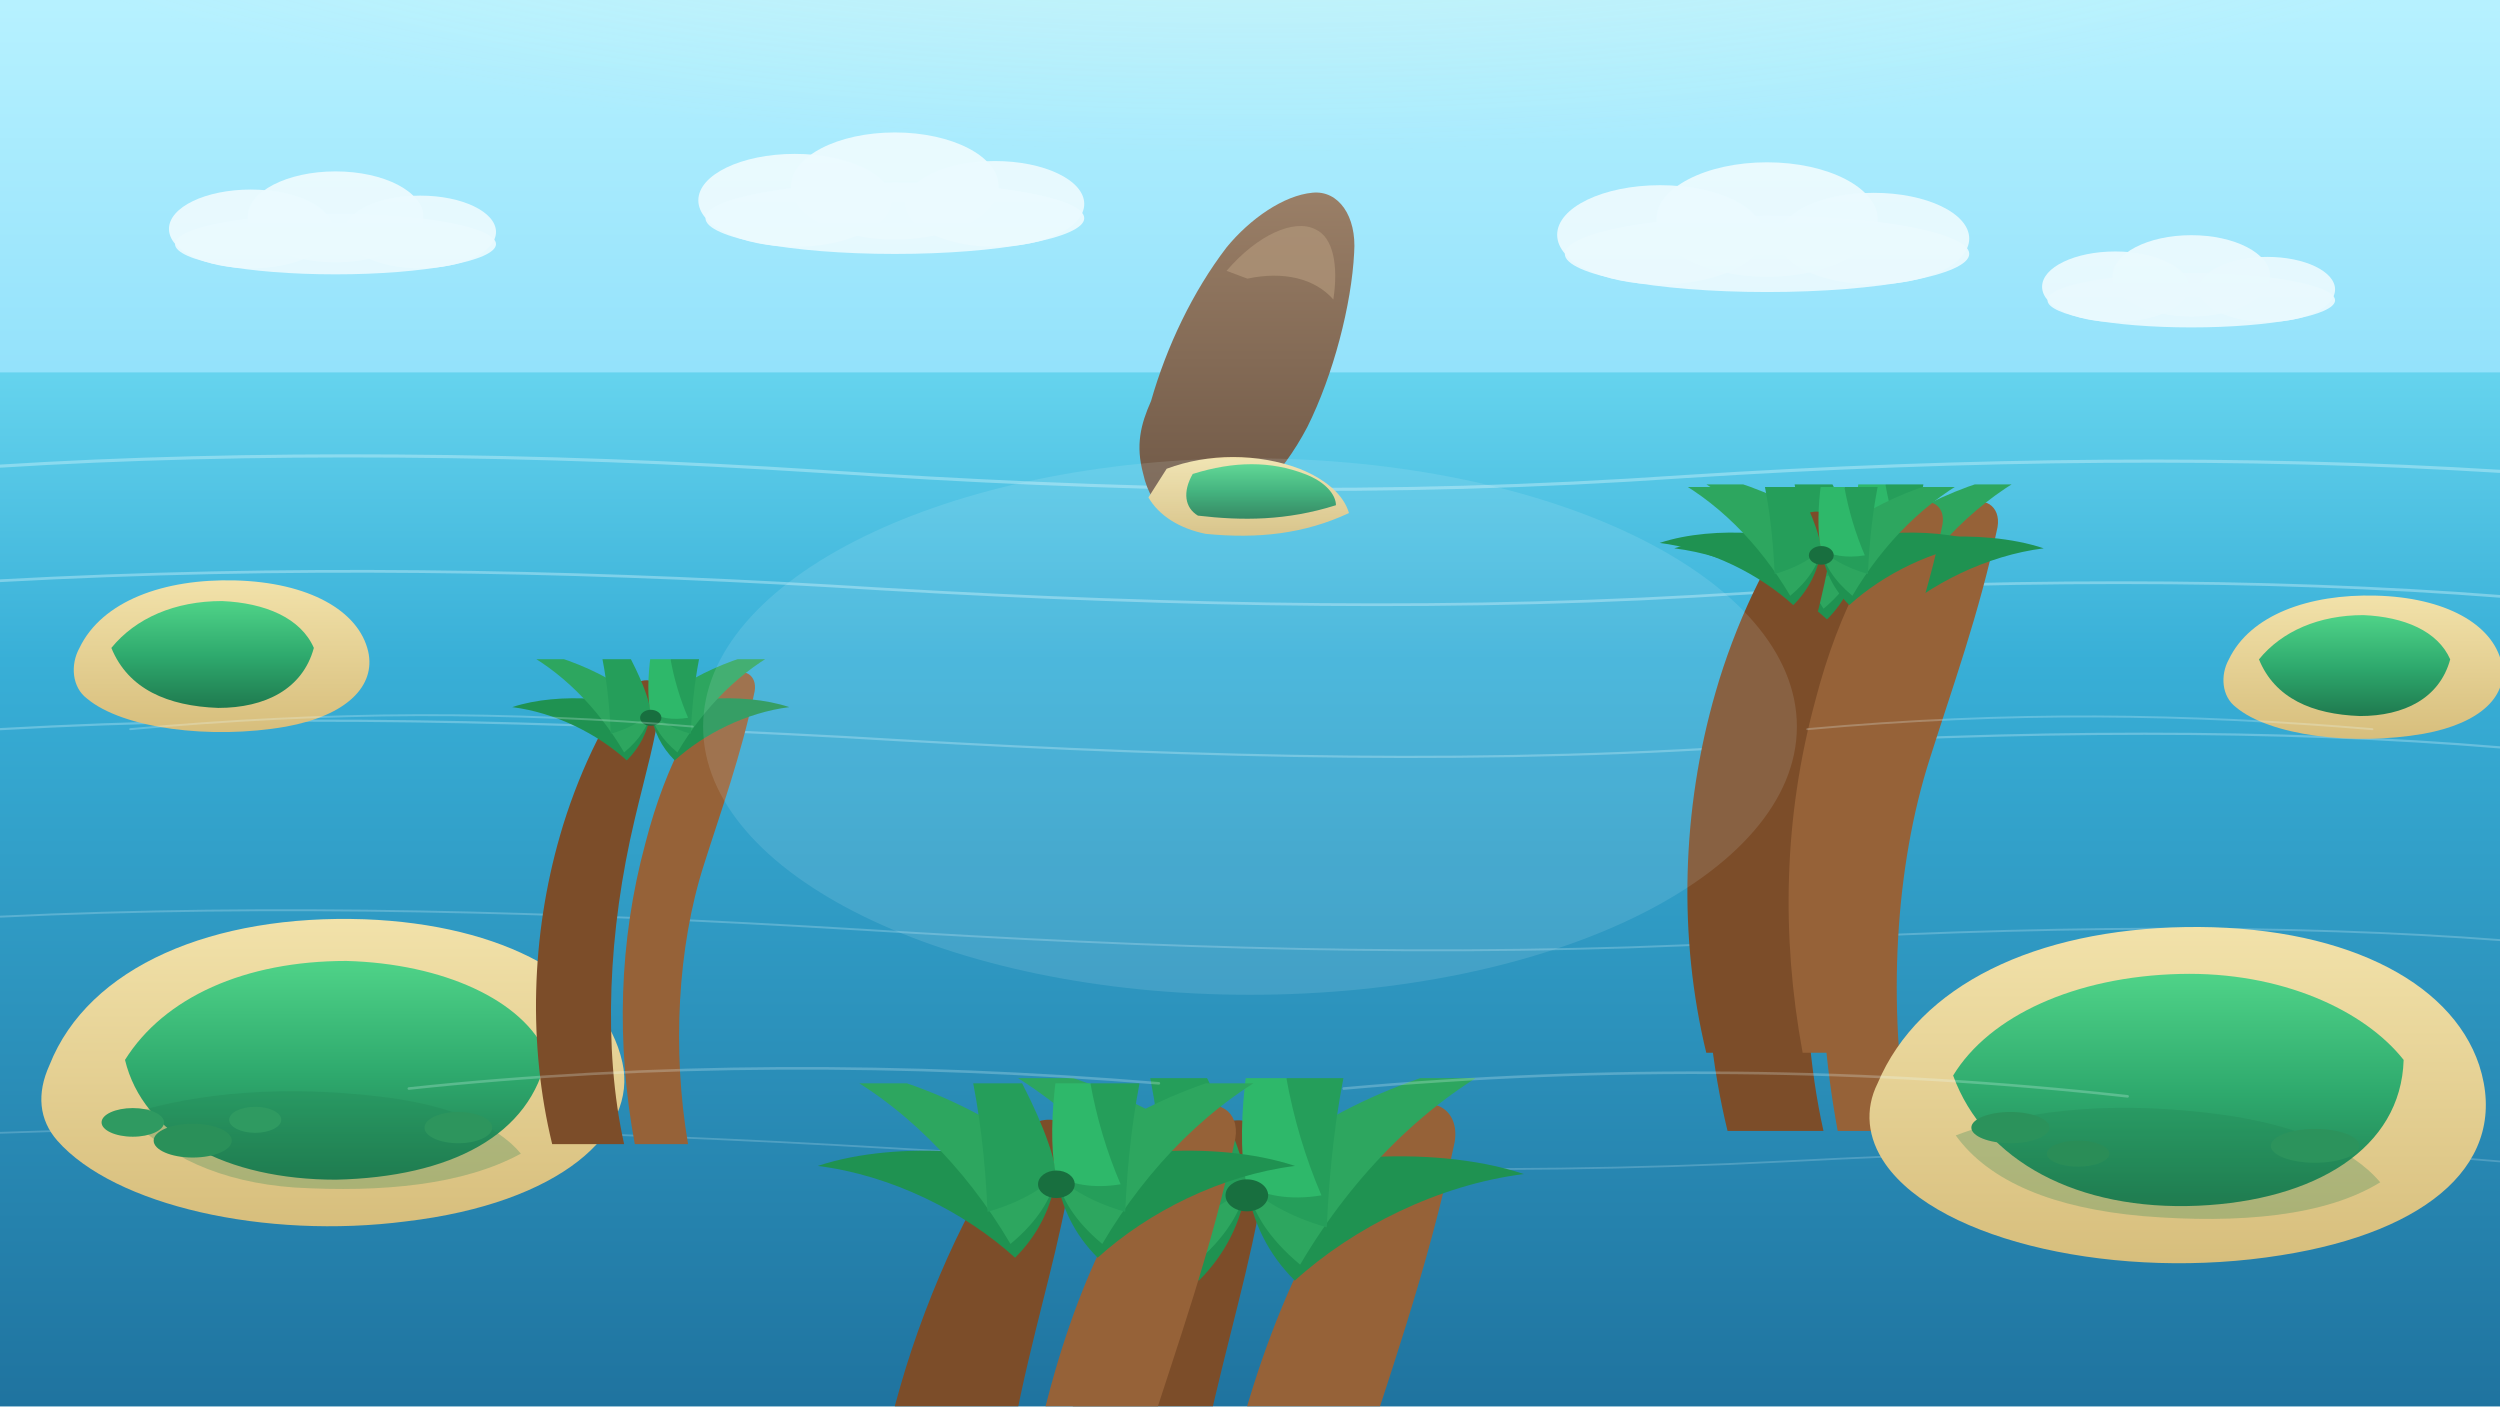
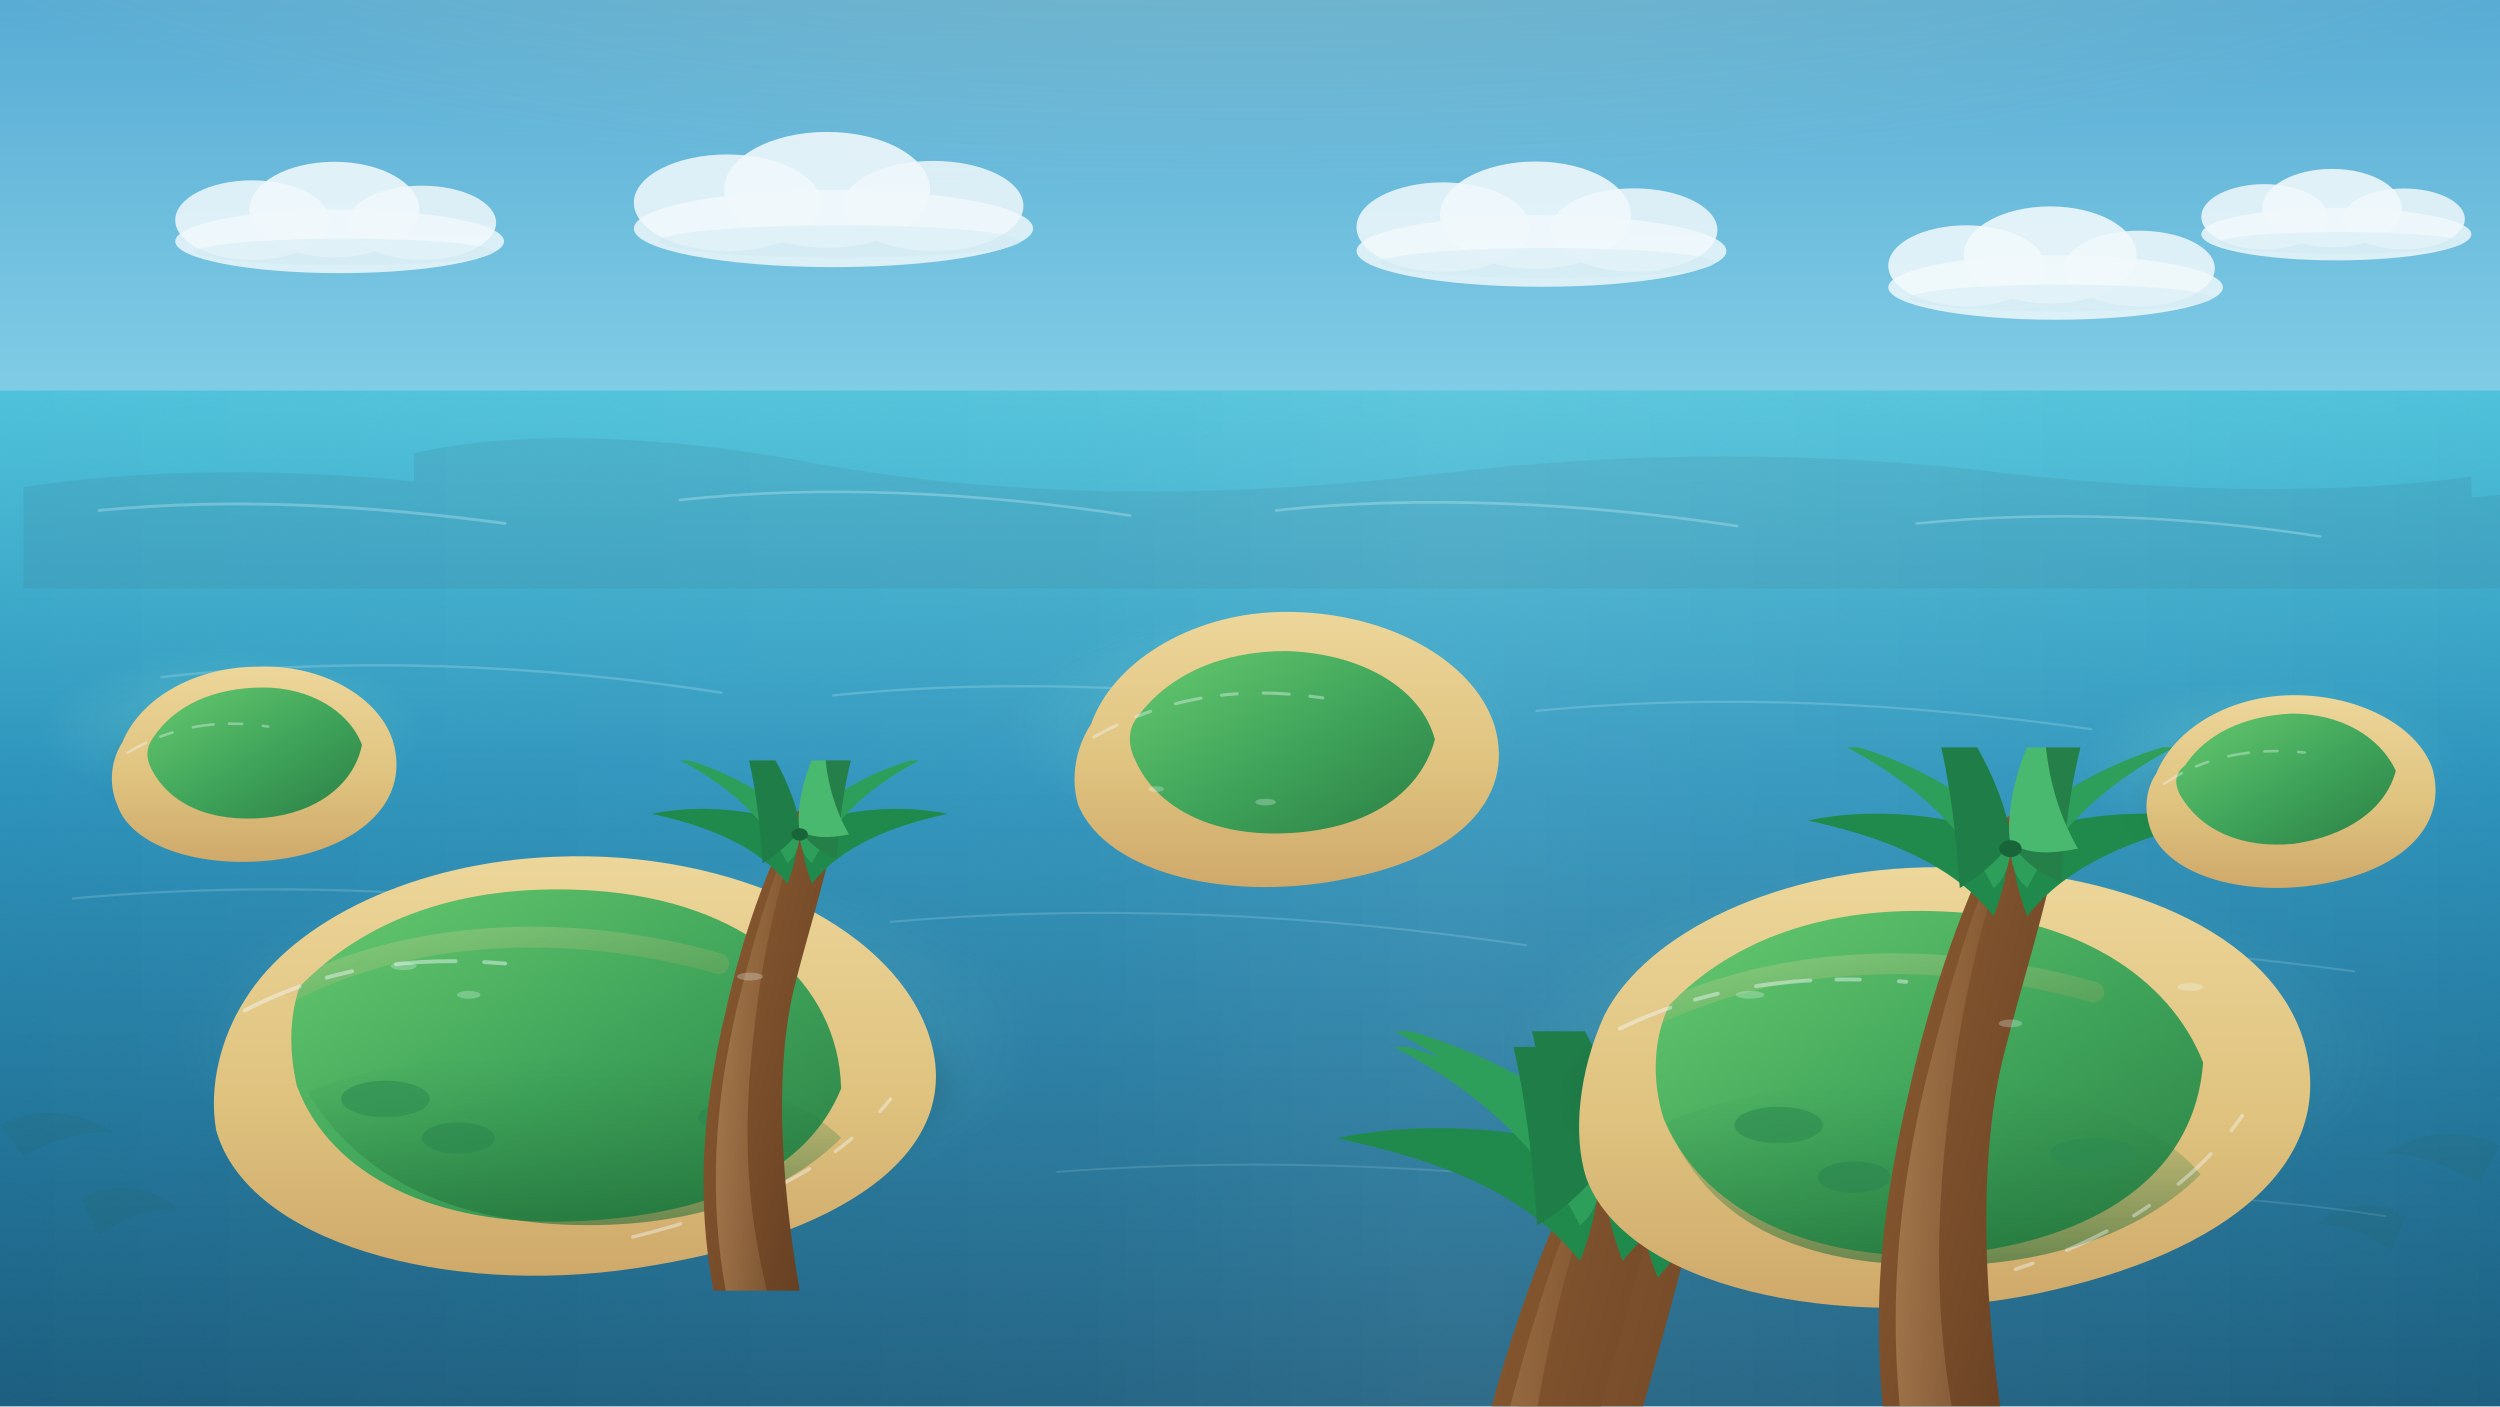
- <svg xmlns="http://www.w3.org/2000/svg" viewBox="0 0 1920 1080" preserveAspectRatio="xMidYMid slice" role="img" aria-label="Stylized tropical island menu background">
+ <svg xmlns="http://www.w3.org/2000/svg" viewBox="0 0 1920 1080" preserveAspectRatio="xMidYMid slice" role="img" aria-label="Layered tropical island menu background">
  <defs>
-     <linearGradient id="sky" x1="0" y1="0" x2="0" y2="1">
-       <stop offset="0%" stop-color="#b6f1ff" />
-       <stop offset="38%" stop-color="#84dbf9" />
-       <stop offset="100%" stop-color="#46aee2" />
+     <linearGradient id="skyGrad" x1="0" y1="0" x2="0" y2="1">
+       <stop offset="0%" stop-color="#58acd4" />
+       <stop offset="44%" stop-color="#97dff0" />
+       <stop offset="100%" stop-color="#8dd5e8" />
    </linearGradient>
-     <linearGradient id="ocean" x1="0" y1="0" x2="0" y2="1">
-       <stop offset="0%" stop-color="#66d4ee" />
-       <stop offset="28%" stop-color="#38afd7" />
-       <stop offset="100%" stop-color="#1f739f" />
+     <radialGradient id="sunGlow" cx="50%" cy="8%" r="58%">
+       <stop offset="0%" stop-color="#ffe7a8" stop-opacity="0.5" />
+       <stop offset="48%" stop-color="#ffe7a8" stop-opacity="0.16" />
+       <stop offset="100%" stop-color="#ffe7a8" stop-opacity="0" />
+     </radialGradient>
+     <linearGradient id="oceanGrad" x1="0" y1="0" x2="0" y2="1">
+       <stop offset="0%" stop-color="#4ec2da" />
+       <stop offset="38%" stop-color="#2d94bc" />
+       <stop offset="74%" stop-color="#217499" />
+       <stop offset="100%" stop-color="#1b5e7f" />
    </linearGradient>
-     <radialGradient id="sunWash" cx="50%" cy="4%" r="62%">
-       <stop offset="0%" stop-color="#fff7d8" stop-opacity="0.55" />
-       <stop offset="46%" stop-color="#fff7d8" stop-opacity="0.2" />
-       <stop offset="100%" stop-color="#fff7d8" stop-opacity="0" />
+     <linearGradient id="waterSheen" x1="0" y1="0" x2="1" y2="0">
+       <stop offset="0%" stop-color="#ffffff" stop-opacity="0" />
+       <stop offset="44%" stop-color="#ffffff" stop-opacity="0.1" />
+       <stop offset="58%" stop-color="#ffffff" stop-opacity="0.2" />
+       <stop offset="100%" stop-color="#ffffff" stop-opacity="0" />
+     </linearGradient>
+     <radialGradient id="shallowHalo" cx="50%" cy="50%" r="50%">
+       <stop offset="0%" stop-color="#9de9de" stop-opacity="0.42" />
+       <stop offset="60%" stop-color="#84ddcf" stop-opacity="0.19" />
+       <stop offset="100%" stop-color="#84ddcf" stop-opacity="0" />
    </radialGradient>
-     <linearGradient id="sand" x1="0" y1="0" x2="0" y2="1">
-       <stop offset="0%" stop-color="#f2e2aa" />
-       <stop offset="100%" stop-color="#d7be7c" />
+     <linearGradient id="sandGrad" x1="0" y1="0" x2="0" y2="1">
+       <stop offset="0%" stop-color="#edd69a" />
+       <stop offset="56%" stop-color="#dfc37f" />
+       <stop offset="100%" stop-color="#cfa96a" />
    </linearGradient>
-     <linearGradient id="grass" x1="0" y1="0" x2="0" y2="1">
-       <stop offset="0%" stop-color="#4fd388" />
-       <stop offset="52%" stop-color="#2ea96d" />
-       <stop offset="100%" stop-color="#1f7a4f" />
+     <linearGradient id="sandRim" x1="0" y1="0" x2="1" y2="1">
+       <stop offset="0%" stop-color="#f5e2ad" stop-opacity="0.72" />
+       <stop offset="100%" stop-color="#c59d5f" stop-opacity="0.48" />
    </linearGradient>
-     <linearGradient id="rock" x1="0" y1="0" x2="0" y2="1">
-       <stop offset="0%" stop-color="#9a7f67" />
-       <stop offset="100%" stop-color="#6d5644" />
+     <linearGradient id="grassGrad" x1="0" y1="0" x2="1" y2="1">
+       <stop offset="0%" stop-color="#67c96f" />
+       <stop offset="54%" stop-color="#3fa45a" />
+       <stop offset="100%" stop-color="#2b7f44" />
    </linearGradient>
-     <symbol id="cloud" viewBox="0 0 240 86">
-       <ellipse cx="62" cy="48" rx="54" ry="26" fill="#ffffff" fill-opacity="0.96" />
-       <ellipse cx="118" cy="40" rx="58" ry="30" fill="#ffffff" fill-opacity="0.96" />
-       <ellipse cx="174" cy="50" rx="50" ry="24" fill="#ffffff" fill-opacity="0.94" />
-       <ellipse cx="118" cy="58" rx="106" ry="20" fill="#ffffff" fill-opacity="0.94" />
+     <linearGradient id="grassShade" x1="0" y1="0" x2="0" y2="1">
+       <stop offset="0%" stop-color="#2d8a48" stop-opacity="0" />
+       <stop offset="100%" stop-color="#1d6a36" stop-opacity="0.58" />
+     </linearGradient>
+     <linearGradient id="trunkGrad" x1="0" y1="0" x2="1" y2="1">
+       <stop offset="0%" stop-color="#8e5f33" />
+       <stop offset="58%" stop-color="#764b29" />
+       <stop offset="100%" stop-color="#5f3b20" />
+     </linearGradient>
+     <linearGradient id="trunkHighlight" x1="0" y1="0" x2="1" y2="0">
+       <stop offset="0%" stop-color="#e0b883" stop-opacity="0.34" />
+       <stop offset="100%" stop-color="#e0b883" stop-opacity="0" />
+     </linearGradient>
+     <filter id="islandShadowBlur" x="-50%" y="-50%" width="200%" height="200%">
+       <feGaussianBlur stdDeviation="12" />
+     </filter>
+     <filter id="waterNoise" x="0" y="0" width="100%" height="100%">
+       <feTurbulence type="fractalNoise" baseFrequency="0.7" numOctaves="2" stitchTiles="stitch" seed="7" />
+       <feColorMatrix type="matrix" values="1 0 0 0 0  0 1 0 0 0  0 0 1 0 0  0 0 0 0.06 0" />
+     </filter>
+     <symbol id="cloud" viewBox="0 0 280 110">
+       <ellipse cx="66" cy="58" rx="58" ry="30" fill="#ffffff" fill-opacity="0.86" />
+       <ellipse cx="128" cy="50" rx="64" ry="36" fill="#ffffff" fill-opacity="0.88" />
+       <ellipse cx="194" cy="60" rx="56" ry="28" fill="#ffffff" fill-opacity="0.84" />
+       <ellipse cx="132" cy="74" rx="124" ry="24" fill="#ffffff" fill-opacity="0.82" />
+       <ellipse cx="136" cy="82" rx="112" ry="10" fill="#d9edf4" fill-opacity="0.45" />
    </symbol>
-     <symbol id="palm" viewBox="-60 -170 120 190">
-       <path d="M -6 12 C -14 -24 -12 -68 -2 -110 C 2 -127 6 -140 8 -156 C 8 -162 2 -164 -3 -160 C -13 -149 -24 -125 -30 -104 C -41 -66 -42 -25 -33 12 Z" fill="#7c4d29" />
-       <path d="M -2 12 C -9 -26 -8 -64 2 -101 C 10 -132 22 -152 34 -164 C 39 -167 44 -164 43 -158 C 38 -134 30 -112 24 -93 C 14 -62 12 -23 18 12 Z" fill="#966238" />
-       <g transform="translate(4,-150)">
-         <path d="M0 0 C -8 -5 -34 -8 -52 -2 C -36 0 -20 8 -9 18 C -4 13 -1 7 0 0 Z" fill="#1f9251" />
-         <path d="M0 0 C -6 -9 -30 -22 -50 -24 C -34 -16 -20 -2 -10 15 C -4 10 -1 5 0 0 Z" fill="#2da65f" />
-         <path d="M0 0 C -1 -10 -14 -35 -28 -50 C -20 -34 -16 -15 -15 8 C -8 6 -3 3 0 0 Z" fill="#259e5a" />
-         <path d="M0 0 C 8 -5 34 -8 52 -2 C 36 0 20 8 9 18 C 4 13 1 7 0 0 Z" fill="#1f9251" />
-         <path d="M0 0 C 6 -9 30 -22 50 -24 C 34 -16 20 -2 10 15 C 4 10 1 5 0 0 Z" fill="#2da65f" />
-         <path d="M0 0 C 1 -10 14 -35 28 -50 C 20 -34 16 -15 15 8 C 8 6 3 3 0 0 Z" fill="#259e5a" />
-         <path d="M0 0 C -2 -7 -1 -28 6 -44 C 5 -28 8 -12 14 2 C 8 3 3 2 0 0 Z" fill="#2eb86a" />
-         <ellipse cx="0" cy="2" rx="4" ry="3" fill="#186f3f" />
+     <symbol id="palm" viewBox="-100 -210 200 260">
+       <path d="M-12 48 C-20 4 -18 -38 -6 -88 C2 -124 14 -158 28 -184 C36 -194 48 -192 48 -180 C42 -150 34 -126 28 -102 C18 -64 20 -10 30 48 Z" fill="url(#trunkGrad)" />
+       <path d="M-6 48 C-14 4 -12 -42 0 -92 C10 -132 20 -166 34 -188 C20 -154 12 -116 8 -80 C2 -30 4 6 14 48 Z" fill="url(#trunkHighlight)" />
+       <g transform="translate(30,-176)">
+         <path d="M0 0 C-10 -8 -44 -14 -72 -8 C-44 -2 -20 8 -6 26 C-2 16 -1 8 0 0 Z" fill="#1f8a4c" />
+         <path d="M0 0 C-6 -12 -34 -30 -62 -36 C-38 -24 -18 -8 -6 16 C-1 12 0 6 0 0 Z" fill="#2e9f5a" />
+         <path d="M0 0 C0 -14 -14 -44 -34 -64 C-24 -40 -20 -14 -18 16 C-8 10 -3 4 0 0 Z" fill="#1f7d47" />
+         <path d="M0 0 C10 -8 44 -14 72 -8 C44 -2 20 8 6 26 C2 16 1 8 0 0 Z" fill="#1f8a4c" />
+         <path d="M0 0 C6 -12 34 -30 62 -36 C38 -24 18 -8 6 16 C1 12 0 6 0 0 Z" fill="#2e9f5a" />
+         <path d="M0 0 C0 -12 14 -42 34 -62 C24 -38 20 -14 18 14 C8 10 3 4 0 0 Z" fill="#257f48" />
+         <path d="M0 0 C-2 -10 2 -30 12 -46 C12 -28 16 -12 24 2 C14 4 6 4 0 0 Z" fill="#49b96f" />
+         <ellipse cx="0" cy="2" rx="4" ry="3" fill="#18653a" />
      </g>
    </symbol>
  </defs>
-   <rect width="1920" height="1080" fill="url(#sky)" />
-   <ellipse cx="960" cy="22" rx="980" ry="300" fill="url(#sunWash)" />
-   <g opacity="0.78">
-     <use href="#cloud" x="120" y="120" width="280" height="100" />
-     <use href="#cloud" x="520" y="88" width="340" height="118" />
-     <use href="#cloud" x="1180" y="110" width="360" height="126" />
-     <use href="#cloud" x="1560" y="170" width="250" height="90" />
+   <rect width="1920" height="1080" fill="url(#skyGrad)" />
+   <rect y="300" width="1920" height="780" fill="url(#oceanGrad)" />
+   <ellipse cx="960" cy="52" rx="1040" ry="290" fill="url(#sunGlow)" />
+   <g opacity="0.9">
+     <use href="#cloud" x="124" y="110" width="290" height="112" />
+     <use href="#cloud" x="470" y="84" width="360" height="136" />
+     <use href="#cloud" x="1028" y="108" width="330" height="126" />
+     <use href="#cloud" x="1438" y="144" width="298" height="114" />
+     <use href="#cloud" x="1682" y="118" width="238" height="92" />
  </g>
-   <rect y="286" width="1920" height="794" fill="url(#ocean)" />
-   <g opacity="0.35" stroke="#e9fbff" fill="none" stroke-linecap="round">
-     <path d="M 0 358 C 190 346 414 348 630 362 C 856 377 1062 382 1294 366 C 1512 352 1726 350 1920 362" stroke-width="2.4" />
-     <path d="M 0 446 C 220 434 430 438 638 450 C 862 464 1088 470 1300 458 C 1526 444 1740 444 1920 458" stroke-width="2.1" />
-     <path d="M 0 560 C 212 548 420 554 648 566 C 880 580 1108 588 1330 574 C 1556 560 1752 560 1920 574" stroke-width="1.7" opacity="0.8" />
-     <path d="M 0 704 C 210 694 430 700 662 714 C 884 728 1110 736 1336 724 C 1566 710 1764 710 1920 722" stroke-width="1.5" opacity="0.66" />
-     <path d="M 0 870 C 220 862 450 868 688 882 C 920 896 1138 904 1370 892 C 1600 880 1788 880 1920 892" stroke-width="1.4" opacity="0.58" />
+   <g opacity="0.2" fill="#3b7f95">
+     <path d="M318 348 C396 330 506 334 616 354 C754 380 918 386 1102 364 C1254 346 1398 346 1546 364 C1674 378 1798 380 1898 366 L1898 430 L318 430 Z" />
+     <path d="M18 374 C142 356 272 360 416 382 C544 402 692 408 848 394 C980 382 1114 378 1250 390 C1406 404 1572 410 1766 394 C1830 388 1880 384 1920 380 L1920 452 L18 452 Z" />
  </g>
-   <g transform="translate(968 274)">
-     <path d="M -84 34 C -72 -8 -52 -50 -26 -84 C -8 -106 18 -124 40 -126 C 60 -128 74 -108 72 -80 C 70 -40 56 14 36 54 C 16 92 -12 120 -42 128 C -62 134 -84 118 -90 90 C -96 68 -92 52 -84 34 Z" fill="url(#rock)" />
-     <path d="M -26 -66 C -2 -94 26 -106 42 -98 C 56 -92 60 -70 56 -44 C 42 -60 18 -66 -10 -60 Z" fill="#af9478" opacity="0.75" />
-     <path d="M -72 86 C -40 74 -2 74 30 86 C 50 94 64 106 68 120 C 34 136 -2 140 -42 136 C -62 132 -78 122 -86 108 Z" fill="url(#sand)" />
-     <path d="M -52 90 C -20 80 8 80 34 90 C 50 96 58 106 58 114 C 20 126 -14 126 -48 122 C -58 116 -60 104 -52 90 Z" fill="url(#grass)" />
-     <use href="#palm" transform="translate(-12 98) scale(0.48)" />
-     <use href="#palm" transform="translate(18 100) scale(0.42)" />
+   <rect y="300" width="1920" height="780" fill="url(#waterSheen)" opacity="0.42" />
+   <g opacity="0.3" stroke="#d9f7ff" fill="none" stroke-linecap="round">
+     <path d="M76 392 C180 382 282 388 388 402" stroke-width="2.2" />
+     <path d="M522 384 C632 372 752 378 868 396" stroke-width="2" />
+     <path d="M980 392 C1090 380 1216 386 1334 404" stroke-width="2.1" />
+     <path d="M1472 402 C1574 392 1678 396 1782 412" stroke-width="1.9" />
+     <path d="M124 520 C268 504 414 510 554 532" stroke-width="1.9" opacity="0.72" />
+     <path d="M640 534 C780 520 920 528 1064 548" stroke-width="1.8" opacity="0.7" />
+     <path d="M1180 546 C1322 532 1466 540 1606 560" stroke-width="1.7" opacity="0.68" />
+     <path d="M56 690 C208 676 362 684 508 706" stroke-width="1.7" opacity="0.6" />
+     <path d="M684 708 C846 694 1012 702 1172 726" stroke-width="1.6" opacity="0.58" />
+     <path d="M1328 728 C1486 716 1644 724 1808 746" stroke-width="1.6" opacity="0.56" />
+     <path d="M180 880 C338 868 500 878 654 900" stroke-width="1.5" opacity="0.5" />
+     <path d="M812 900 C972 888 1134 896 1292 918" stroke-width="1.5" opacity="0.48" />
+     <path d="M1458 920 C1584 910 1714 916 1832 934" stroke-width="1.4" opacity="0.46" />
  </g>
-   <g transform="translate(250 760)">
-     <path d="M -212 58 C -182 -18 -86 -58 30 -54 C 136 -50 214 -8 228 56 C 240 110 180 164 62 178 C -46 192 -162 166 -206 116 C -220 100 -222 80 -212 58 Z" fill="url(#sand)" />
-     <path d="M -154 54 C -124 6 -62 -22 16 -22 C 90 -20 152 8 170 50 C 158 112 96 144 8 146 C -76 146 -140 112 -154 54 Z" fill="url(#grass)" />
-     <path d="M -152 96 C -96 78 -28 74 40 82 C 94 88 132 104 150 126 C 106 150 44 156 -24 152 C -80 148 -124 128 -152 96 Z" fill="#1f7f50" opacity="0.26" />
-     <ellipse cx="-148" cy="102" rx="24" ry="11" fill="#2f9a61" />
-     <ellipse cx="-102" cy="116" rx="30" ry="13" fill="#2a9059" />
-     <ellipse cx="-54" cy="100" rx="20" ry="10" fill="#2f9a61" />
-     <ellipse cx="102" cy="106" rx="26" ry="12" fill="#2d955d" />
-     <use href="#palm" transform="translate(0 68) scale(0.72)" />
-     <use href="#palm" transform="translate(-48 72) scale(0.62)" />
+   <rect y="300" width="1920" height="780" filter="url(#waterNoise)" opacity="0.28" />
+   <g opacity="0.68" fill="url(#shallowHalo)">
+     <ellipse cx="468" cy="798" rx="332" ry="140" />
+     <ellipse cx="1490" cy="808" rx="344" ry="144" />
+     <ellipse cx="968" cy="558" rx="198" ry="88" />
+     <ellipse cx="178" cy="560" rx="148" ry="62" />
+     <ellipse cx="1738" cy="586" rx="152" ry="64" />
  </g>
-   <g transform="translate(1670 770)">
-     <path d="M -228 62 C -196 -14 -106 -56 8 -58 C 126 -60 212 -18 234 48 C 258 122 196 176 82 194 C -42 214 -180 184 -222 124 C -236 104 -238 82 -228 62 Z" fill="url(#sand)" />
-     <path d="M -170 56 C -142 10 -76 -20 4 -22 C 82 -24 146 6 176 44 C 174 112 108 152 18 156 C -74 160 -146 122 -170 56 Z" fill="url(#grass)" />
-     <path d="M -168 102 C -110 80 -38 76 36 86 C 94 94 136 112 158 138 C 116 164 50 170 -24 164 C -92 158 -142 138 -168 102 Z" fill="#1f7f50" opacity="0.26" />
-     <ellipse cx="-126" cy="96" rx="30" ry="12" fill="#2b925b" />
-     <ellipse cx="-74" cy="116" rx="24" ry="10" fill="#2a8d57" />
-     <ellipse cx="108" cy="110" rx="34" ry="13" fill="#2c935c" />
-     <use href="#palm" transform="translate(4 72) scale(0.74)" />
-     <use href="#palm" transform="translate(52 76) scale(0.64)" />
+   <g>
+     <ellipse cx="468" cy="834" rx="258" ry="76" fill="#112f3b" opacity="0.23" filter="url(#islandShadowBlur)" />
+     <path d="M188 768 C226 706 320 662 426 658 C564 652 694 714 716 804 C736 886 648 950 488 974 C342 996 190 954 166 868 C160 834 170 796 188 768 Z" fill="url(#sandGrad)" />
+     <path d="M230 758 C286 700 366 678 456 684 C572 692 644 754 646 836 C620 900 546 934 440 938 C336 942 254 904 228 834 C222 808 222 782 230 758 Z" fill="url(#grassGrad)" />
+     <path d="M236 838 C310 810 398 804 500 818 C568 826 618 846 646 874 C598 922 518 946 424 940 C338 934 272 900 236 838 Z" fill="url(#grassShade)" />
+     <path d="M226 760 C312 716 432 706 552 740" stroke="url(#sandRim)" stroke-width="16" stroke-linecap="round" fill="none" opacity="0.34" />
+     <path d="M188 776 C254 742 316 734 388 740" stroke="#f4fbff" stroke-width="3" stroke-linecap="round" stroke-dasharray="46 22 20 34" fill="none" opacity="0.45" />
+     <path d="M486 950 C574 928 640 898 684 844" stroke="#f4fbff" stroke-width="2.6" stroke-linecap="round" stroke-dasharray="38 24 16 30" fill="none" opacity="0.42" />
+     <ellipse cx="296" cy="844" rx="34" ry="14" fill="#2d8c52" opacity="0.62" />
+     <ellipse cx="352" cy="874" rx="28" ry="12" fill="#2b8650" opacity="0.58" />
+     <ellipse cx="568" cy="858" rx="32" ry="12" fill="#2b8650" opacity="0.62" />
+     <use href="#palm" transform="translate(430 792) scale(0.76)" />
+     <use href="#palm" transform="translate(514 804) scale(0.66)" />
  </g>
-   <g transform="translate(146 476) scale(0.72)">
-     <path d="M -118 30 C -94 -20 -28 -44 48 -42 C 126 -40 180 -10 190 34 C 198 70 168 102 102 114 C 22 128 -72 116 -110 84 C -126 72 -128 48 -118 30 Z" fill="url(#sand)" />
-     <path d="M -84 30 C -58 -2 -16 -20 34 -20 C 80 -18 118 -2 132 30 C 120 74 80 94 30 94 C -24 92 -66 74 -84 30 Z" fill="url(#grass)" />
-     <use href="#palm" transform="translate(0 42) scale(0.5)" />
+   <g>
+     <ellipse cx="1490" cy="844" rx="272" ry="82" fill="#102e39" opacity="0.24" filter="url(#islandShadowBlur)" />
+     <path d="M1232 780 C1264 716 1368 666 1488 666 C1628 666 1746 716 1770 802 C1794 890 1716 962 1562 994 C1410 1024 1248 988 1218 904 C1208 872 1212 824 1232 780 Z" fill="url(#sandGrad)" />
+     <path d="M1282 772 C1332 720 1404 696 1492 700 C1594 704 1666 750 1692 816 C1686 898 1618 948 1512 962 C1404 974 1310 936 1278 860 C1268 830 1270 796 1282 772 Z" fill="url(#grassGrad)" />
+     <path d="M1280 862 C1348 832 1448 824 1550 838 C1618 848 1666 872 1690 902 C1638 954 1548 980 1446 970 C1360 962 1306 926 1280 862 Z" fill="url(#grassShade)" />
+     <path d="M1274 778 C1368 734 1488 728 1608 762" stroke="url(#sandRim)" stroke-width="16" stroke-linecap="round" fill="none" opacity="0.35" />
+     <path d="M1244 790 C1314 756 1386 748 1464 754" stroke="#f4fbff" stroke-width="3" stroke-linecap="round" stroke-dasharray="42 20 18 30" fill="none" opacity="0.44" />
+     <path d="M1492 990 C1600 966 1682 920 1728 848" stroke="#f4fbff" stroke-width="2.8" stroke-linecap="round" stroke-dasharray="34 24 14 28" fill="none" opacity="0.4" />
+     <ellipse cx="1366" cy="864" rx="34" ry="14" fill="#2d8a51" opacity="0.62" />
+     <ellipse cx="1424" cy="904" rx="28" ry="12" fill="#2b8450" opacity="0.58" />
+     <ellipse cx="1608" cy="886" rx="34" ry="12" fill="#2d8a51" opacity="0.6" />
+     <use href="#palm" transform="translate(1508 822) scale(0.8)" />
+     <use href="#palm" transform="translate(1430 836) scale(0.64)" />
  </g>
-   <g transform="translate(1792 486) scale(0.68)">
-     <path d="M -118 30 C -94 -20 -28 -44 48 -42 C 126 -40 180 -10 190 34 C 198 70 168 102 102 114 C 22 128 -72 116 -110 84 C -126 72 -128 48 -118 30 Z" fill="url(#sand)" />
-     <path d="M -84 30 C -58 -2 -16 -20 34 -20 C 80 -18 118 -2 132 30 C 120 74 80 94 30 94 C -24 92 -66 74 -84 30 Z" fill="url(#grass)" />
-     <use href="#palm" transform="translate(0 42) scale(0.5)" />
+   <g>
+     <ellipse cx="968" cy="580" rx="124" ry="42" fill="#143845" opacity="0.2" filter="url(#islandShadowBlur)" />
+     <path d="M838 556 C854 510 912 472 982 470 C1062 468 1132 506 1148 558 C1164 614 1118 658 1038 674 C948 694 850 672 828 618 C822 598 826 574 838 556 Z" fill="url(#sandGrad)" />
+     <path d="M874 550 C898 518 938 500 988 500 C1048 502 1092 530 1102 568 C1090 612 1046 638 986 640 C930 642 888 620 872 584 C866 572 866 560 874 550 Z" fill="url(#grassGrad)" />
+     <path d="M840 566 C894 536 950 526 1016 536" stroke="#f4fbff" stroke-width="2.4" stroke-linecap="round" stroke-dasharray="20 16 12 20" fill="none" opacity="0.38" />
+     <use href="#palm" transform="translate(980 574) scale(0.52)" />
  </g>
-   <g opacity="0.24" stroke="#ecfdff" fill="none" stroke-linecap="round">
-     <path d="M 314 836 C 500 816 696 816 890 832" stroke-width="2" />
-     <path d="M 1032 836 C 1232 818 1436 820 1634 842" stroke-width="2" />
-     <path d="M 100 560 C 252 546 392 546 532 558" stroke-width="1.5" />
-     <path d="M 1388 560 C 1542 546 1680 548 1822 560" stroke-width="1.5" />
+   <g>
+     <ellipse cx="178" cy="586" rx="88" ry="28" fill="#133843" opacity="0.18" filter="url(#islandShadowBlur)" />
+     <path d="M94 570 C108 536 150 512 198 512 C248 510 292 536 302 570 C314 612 282 646 226 658 C166 670 102 654 90 618 C84 604 84 586 94 570 Z" fill="url(#sandGrad)" />
+     <path d="M118 566 C134 542 164 528 202 528 C238 528 268 546 278 572 C272 602 244 624 204 628 C162 632 130 618 116 590 C112 582 112 574 118 566 Z" fill="url(#grassGrad)" />
+     <path d="M98 578 C132 558 166 552 206 558" stroke="#f4fbff" stroke-width="2" stroke-linecap="round" stroke-dasharray="16 12 10 16" fill="none" opacity="0.36" />
+     <use href="#palm" transform="translate(202 584) scale(0.38)" />
  </g>
-   <ellipse cx="960" cy="558" rx="420" ry="206" fill="#e6f9ff" opacity="0.12" />
+   <g>
+     <ellipse cx="1738" cy="612" rx="90" ry="30" fill="#133a46" opacity="0.18" filter="url(#islandShadowBlur)" />
+     <path d="M1656 594 C1670 560 1710 536 1756 534 C1808 532 1856 556 1868 590 C1880 632 1848 666 1788 678 C1728 690 1666 674 1652 638 C1646 622 1648 606 1656 594 Z" fill="url(#sandGrad)" />
+     <path d="M1678 588 C1694 564 1722 550 1760 548 C1798 548 1828 566 1840 592 C1832 622 1802 642 1762 648 C1722 652 1690 638 1674 610 C1670 602 1670 594 1678 588 Z" fill="url(#grassGrad)" />
+     <path d="M1662 602 C1694 580 1732 574 1770 578" stroke="#f4fbff" stroke-width="2" stroke-linecap="round" stroke-dasharray="16 12 10 16" fill="none" opacity="0.35" />
+     <use href="#palm" transform="translate(1760 604) scale(0.4)" />
+   </g>
+   <g opacity="0.26" fill="#f3feff">
+     <ellipse cx="310" cy="742" rx="10" ry="3" />
+     <ellipse cx="360" cy="764" rx="9" ry="3" />
+     <ellipse cx="576" cy="750" rx="10" ry="3" />
+     <ellipse cx="1344" cy="764" rx="11" ry="3" />
+     <ellipse cx="1544" cy="786" rx="9" ry="3" />
+     <ellipse cx="1682" cy="758" rx="10" ry="3" />
+     <ellipse cx="972" cy="616" rx="8" ry="2.6" />
+     <ellipse cx="888" cy="606" rx="6" ry="2.2" />
+   </g>
+   <g opacity="0.12" fill="#1f5a49">
+     <path d="M0 864 C26 850 60 852 88 870 C66 868 42 874 18 888 Z" />
+     <path d="M62 920 C88 908 114 910 136 928 C114 928 94 936 76 948 Z" />
+     <path d="M1920 880 C1892 866 1860 868 1832 886 C1854 886 1878 894 1904 908 Z" />
+     <path d="M1848 934 C1826 922 1802 922 1780 940 C1800 940 1818 948 1836 960 Z" />
+   </g>
</svg>
